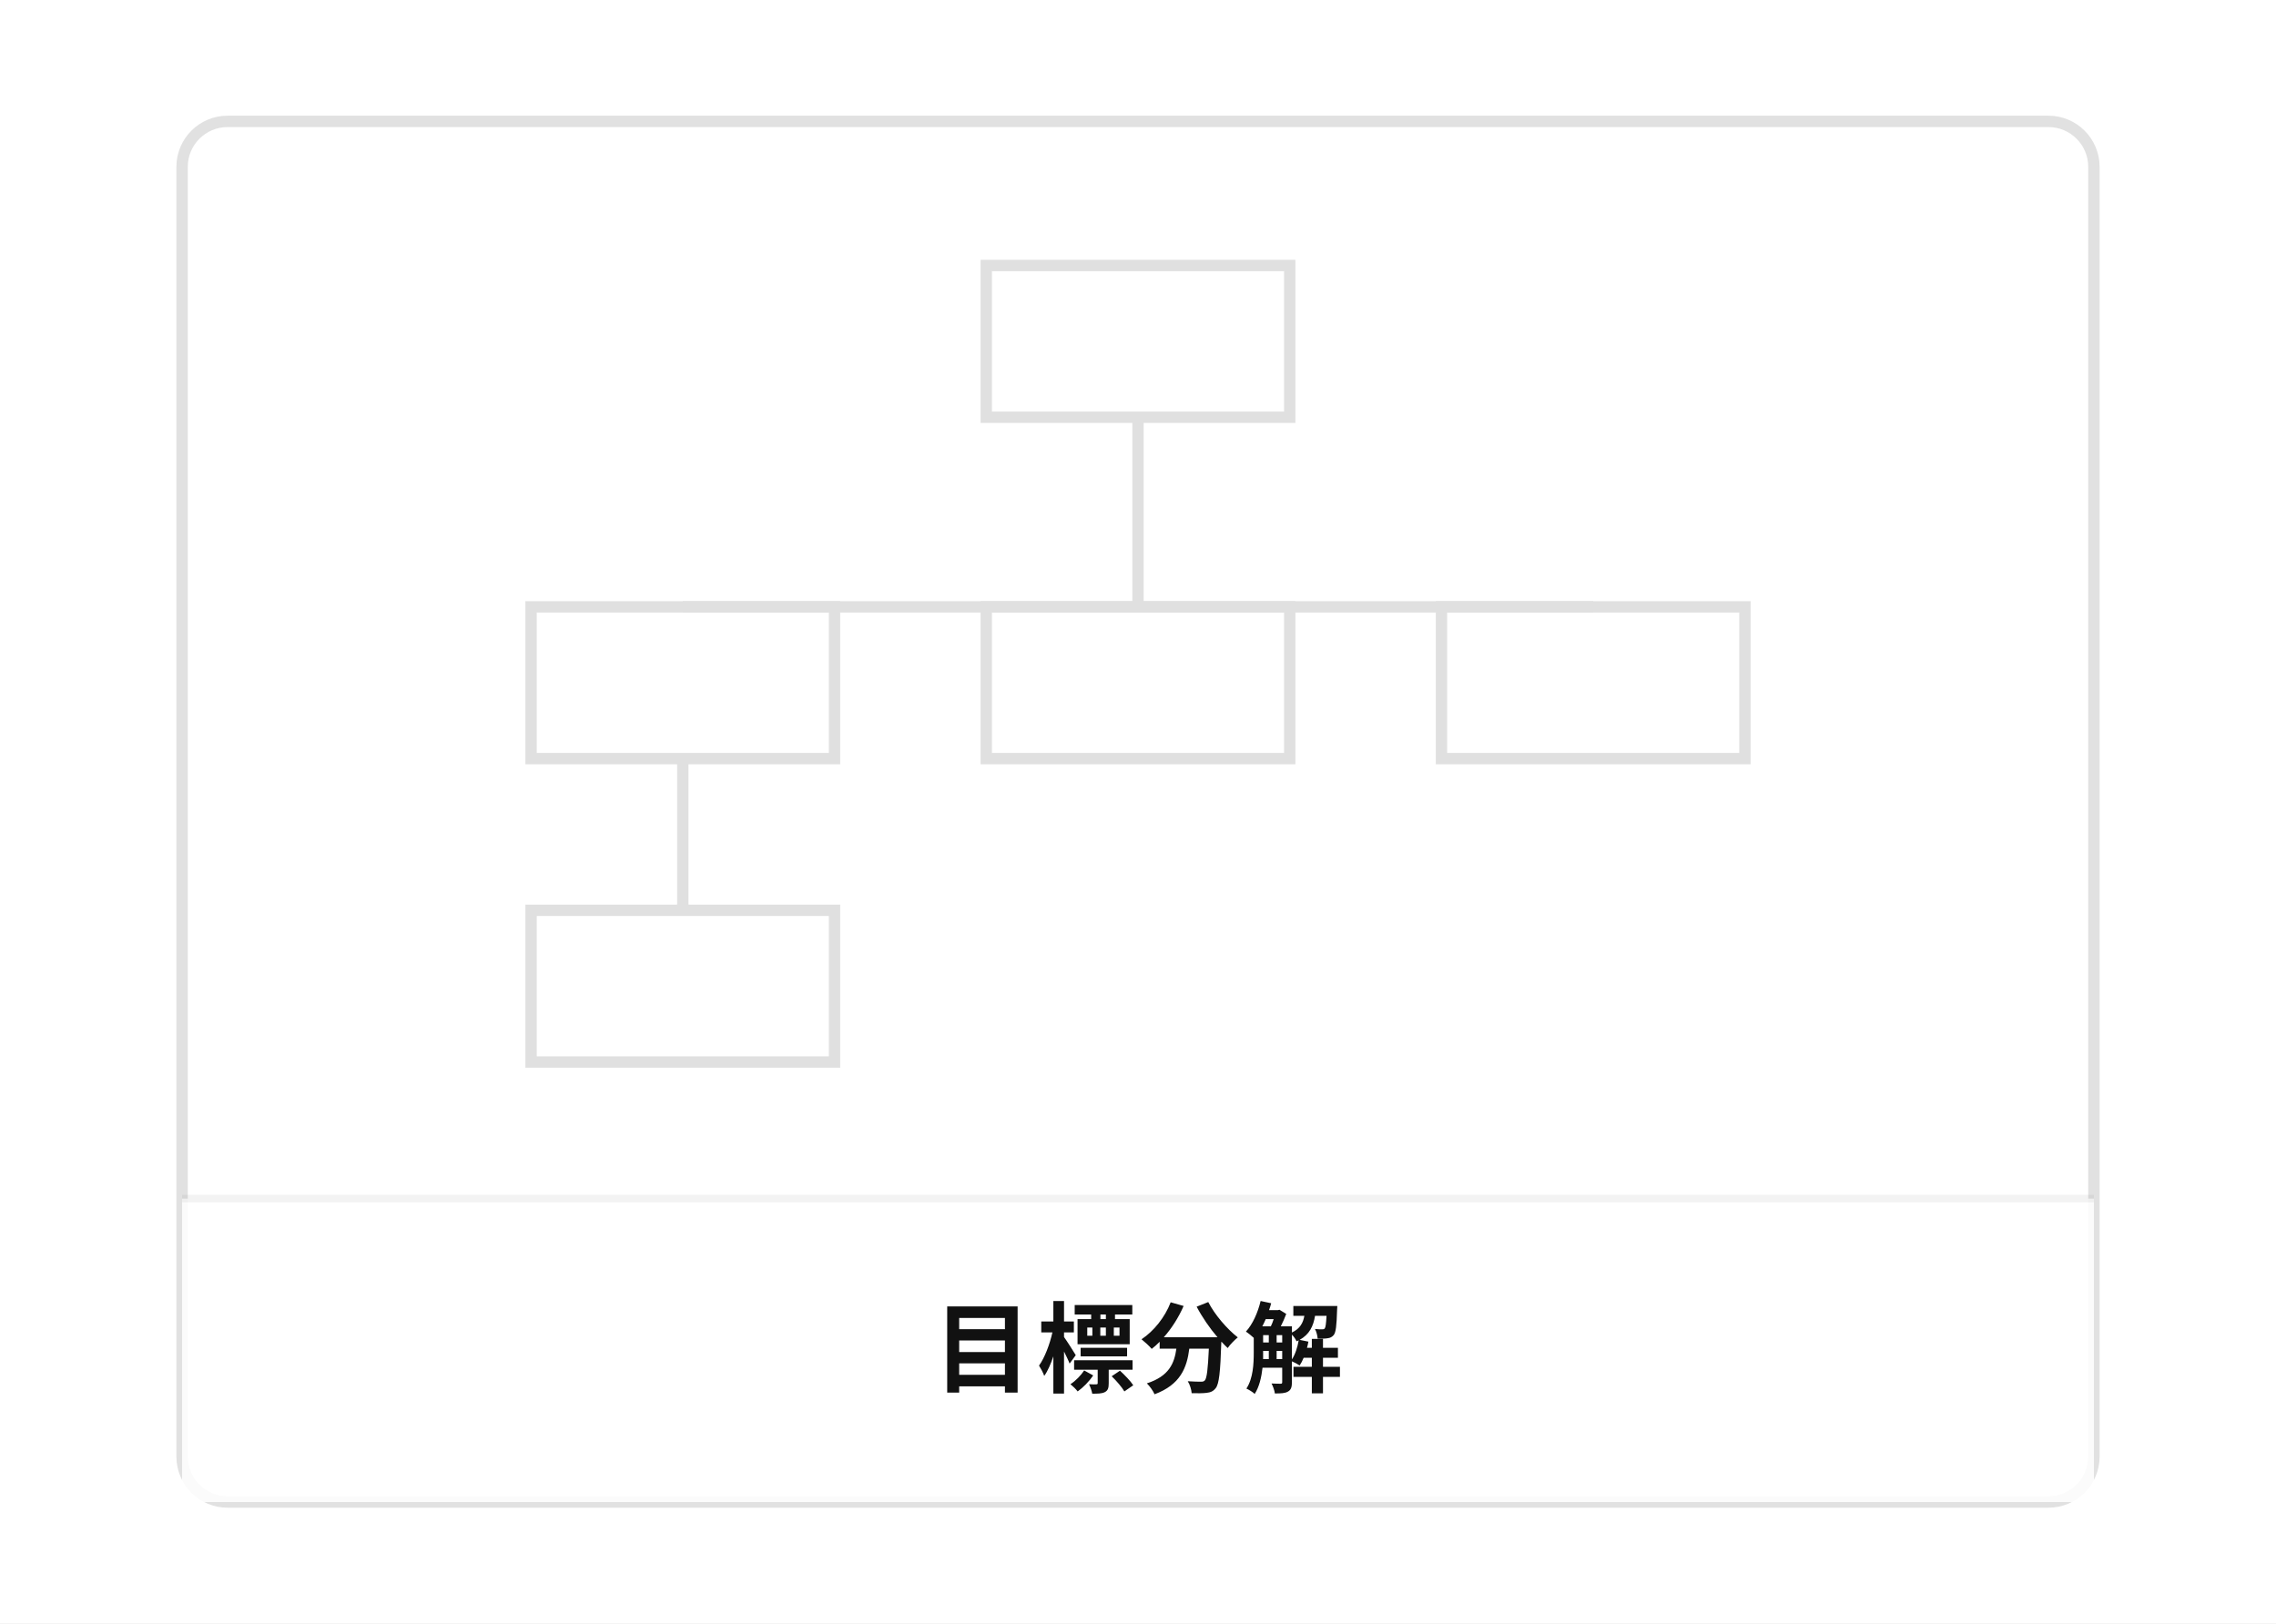
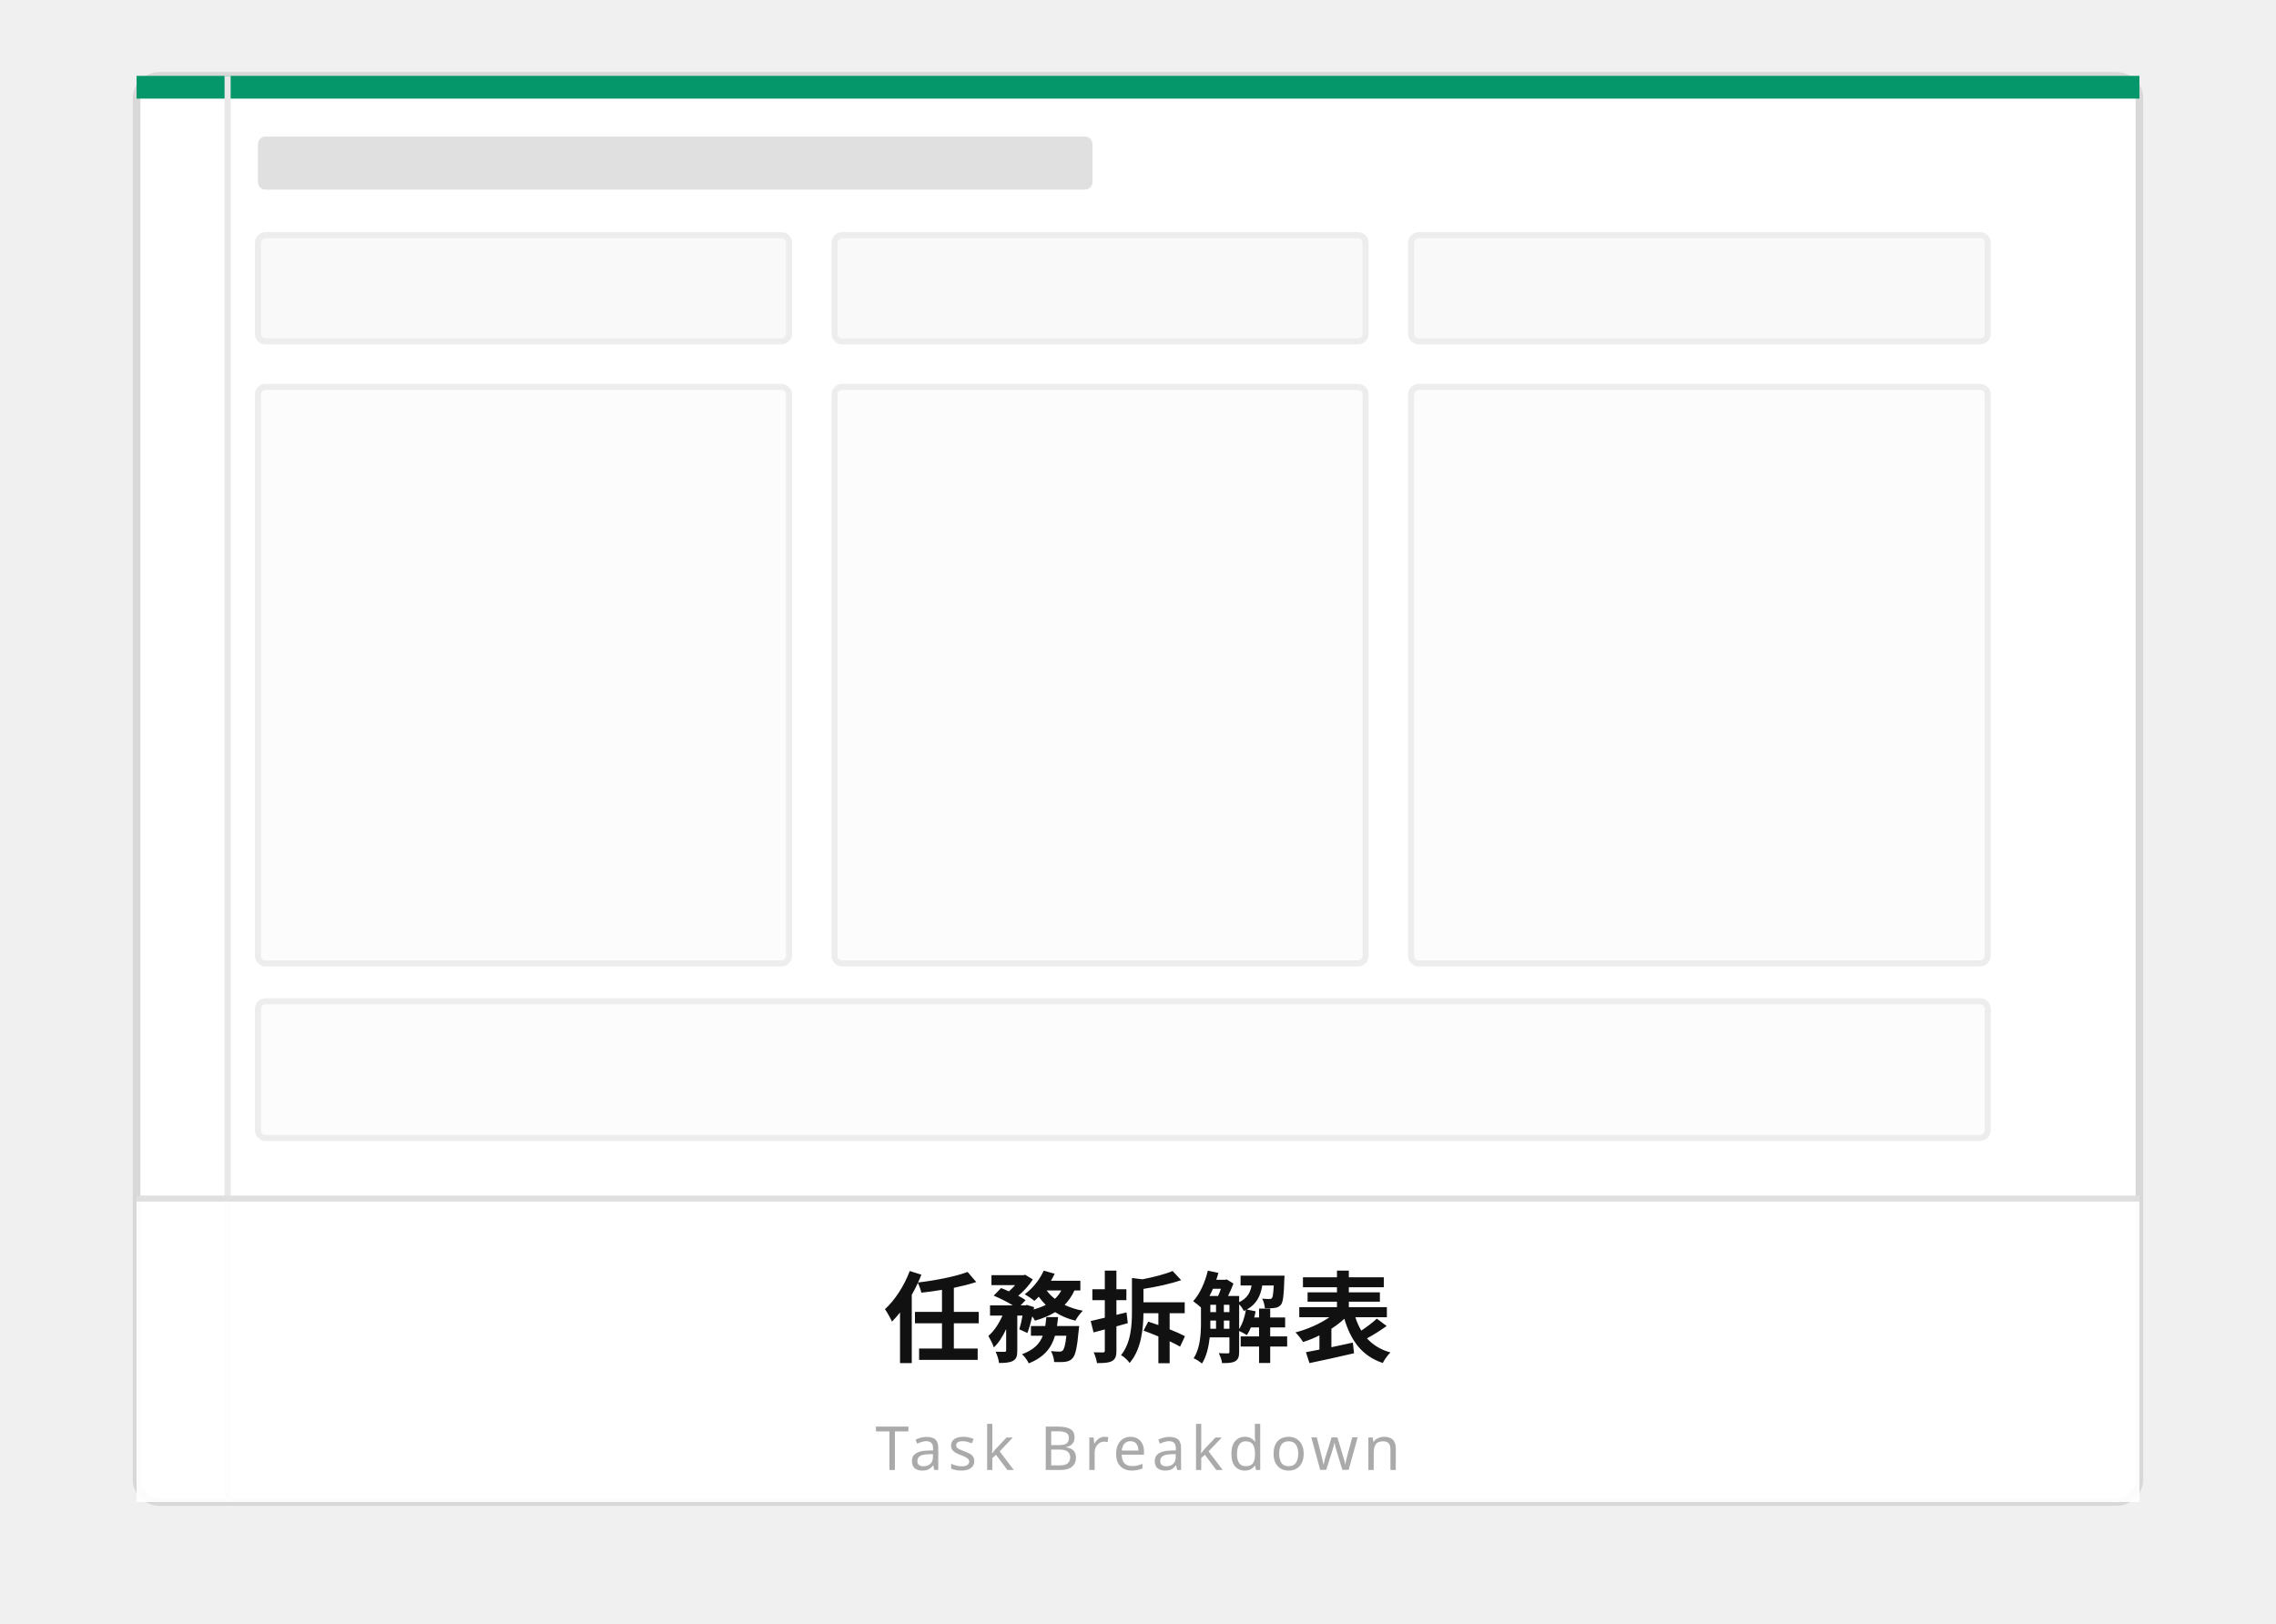
<svg xmlns="http://www.w3.org/2000/svg" viewBox="0 0 300 214">
-   <rect width="100%" height="100%" fill="#ffffff" />
-   <rect x="24" y="16" width="252" height="182" fill="#ffffff" stroke="#e1e1e1" stroke-width="1.5" rx="6" />
-   <g opacity="0.6">
-     <rect x="130" y="35" width="40" height="20" fill="none" stroke="#ccc" stroke-width="1.5" rx="0" />
-     <line x1="150" y1="55" x2="150" y2="80" stroke="#ccc" stroke-width="1.5" stroke-dasharray="" />
-     <line x1="90" y1="80" x2="210" y2="80" stroke="#ccc" stroke-width="1.5" stroke-dasharray="" />
-     <rect x="70" y="80" width="40" height="20" fill="none" stroke="#ccc" stroke-width="1.5" rx="0" />
-     <rect x="130" y="80" width="40" height="20" fill="none" stroke="#ccc" stroke-width="1.5" rx="0" />
-     <rect x="190" y="80" width="40" height="20" fill="none" stroke="#ccc" stroke-width="1.5" rx="0" />
-     <line x1="90" y1="100" x2="90" y2="120" stroke="#ccc" stroke-width="1.5" stroke-dasharray="" />
-     <rect x="70" y="120" width="40" height="20" fill="none" stroke="#ccc" stroke-width="1.5" rx="0" />
+   <rect width="300" height="214" fill="#f0f0f0" />
+   <rect x="18" y="10" width="264" height="188" rx="3" fill="#ffffff" stroke="#d8d8d8" stroke-width="1" />
+   <rect x="18" y="10" width="264" height="3" fill="#059669" />
+   <line x1="30" y1="10" x2="30" y2="198" stroke="#e8e8e8" stroke-width="0.8" />
+   <g opacity="0.65">
+     <rect x="34" y="18" width="110" height="7" rx="1" fill="#d0d0d0" />
+     <rect x="34" y="31" width="70" height="14" rx="1" fill="#f6f6f6" stroke="#e4e4e4" stroke-width="0.8" />
+     <rect x="110" y="31" width="70" height="14" rx="1" fill="#f6f6f6" stroke="#e4e4e4" stroke-width="0.8" />
+     <rect x="186" y="31" width="76" height="14" rx="1" fill="#f6f6f6" stroke="#e4e4e4" stroke-width="0.8" />
+     <rect x="34" y="51" width="70" height="76" rx="1" fill="#fafafa" stroke="#e4e4e4" stroke-width="0.8" />
+     <rect x="110" y="51" width="70" height="76" rx="1" fill="#fafafa" stroke="#e4e4e4" stroke-width="0.8" />
+     <rect x="186" y="51" width="76" height="76" rx="1" fill="#fafafa" stroke="#e4e4e4" stroke-width="0.8" />
+     <rect x="34" y="132" width="228" height="18" rx="1" fill="#fafafa" stroke="#e4e4e4" stroke-width="0.8" />
  </g>
-   <rect x="24" y="158" width="252" height="40" fill="rgba(255,255,255,0.85)" />
-   <path d="M 24 158 L 276 158" stroke="rgba(0,0,0,0.05)" stroke-width="1" />
-   <text x="150" y="178" dominant-baseline="middle" text-anchor="middle" font-size="13" fill="#111" font-family="'PingFang TC', sans-serif" font-weight="600" letter-spacing="0.05em">目標分解</text>
+   <rect x="18" y="158" width="264" height="40" fill="rgba(255,255,255,0.92)" />
+   <line x1="18" y1="158" x2="282" y2="158" stroke="#e0e0e0" stroke-width="0.8" />
+   <text x="150" y="174" dominant-baseline="middle" text-anchor="middle" font-size="13" fill="#111111" font-family="'PingFang TC','Microsoft JhengHei',sans-serif" font-weight="600" letter-spacing="0.04em">任務拆解表</text>
+   <text x="150" y="191" dominant-baseline="middle" text-anchor="middle" font-size="8" fill="#aaaaaa" font-family="'PingFang TC','Microsoft JhengHei',sans-serif" letter-spacing="0.08em">Task Breakdown</text>
</svg>
